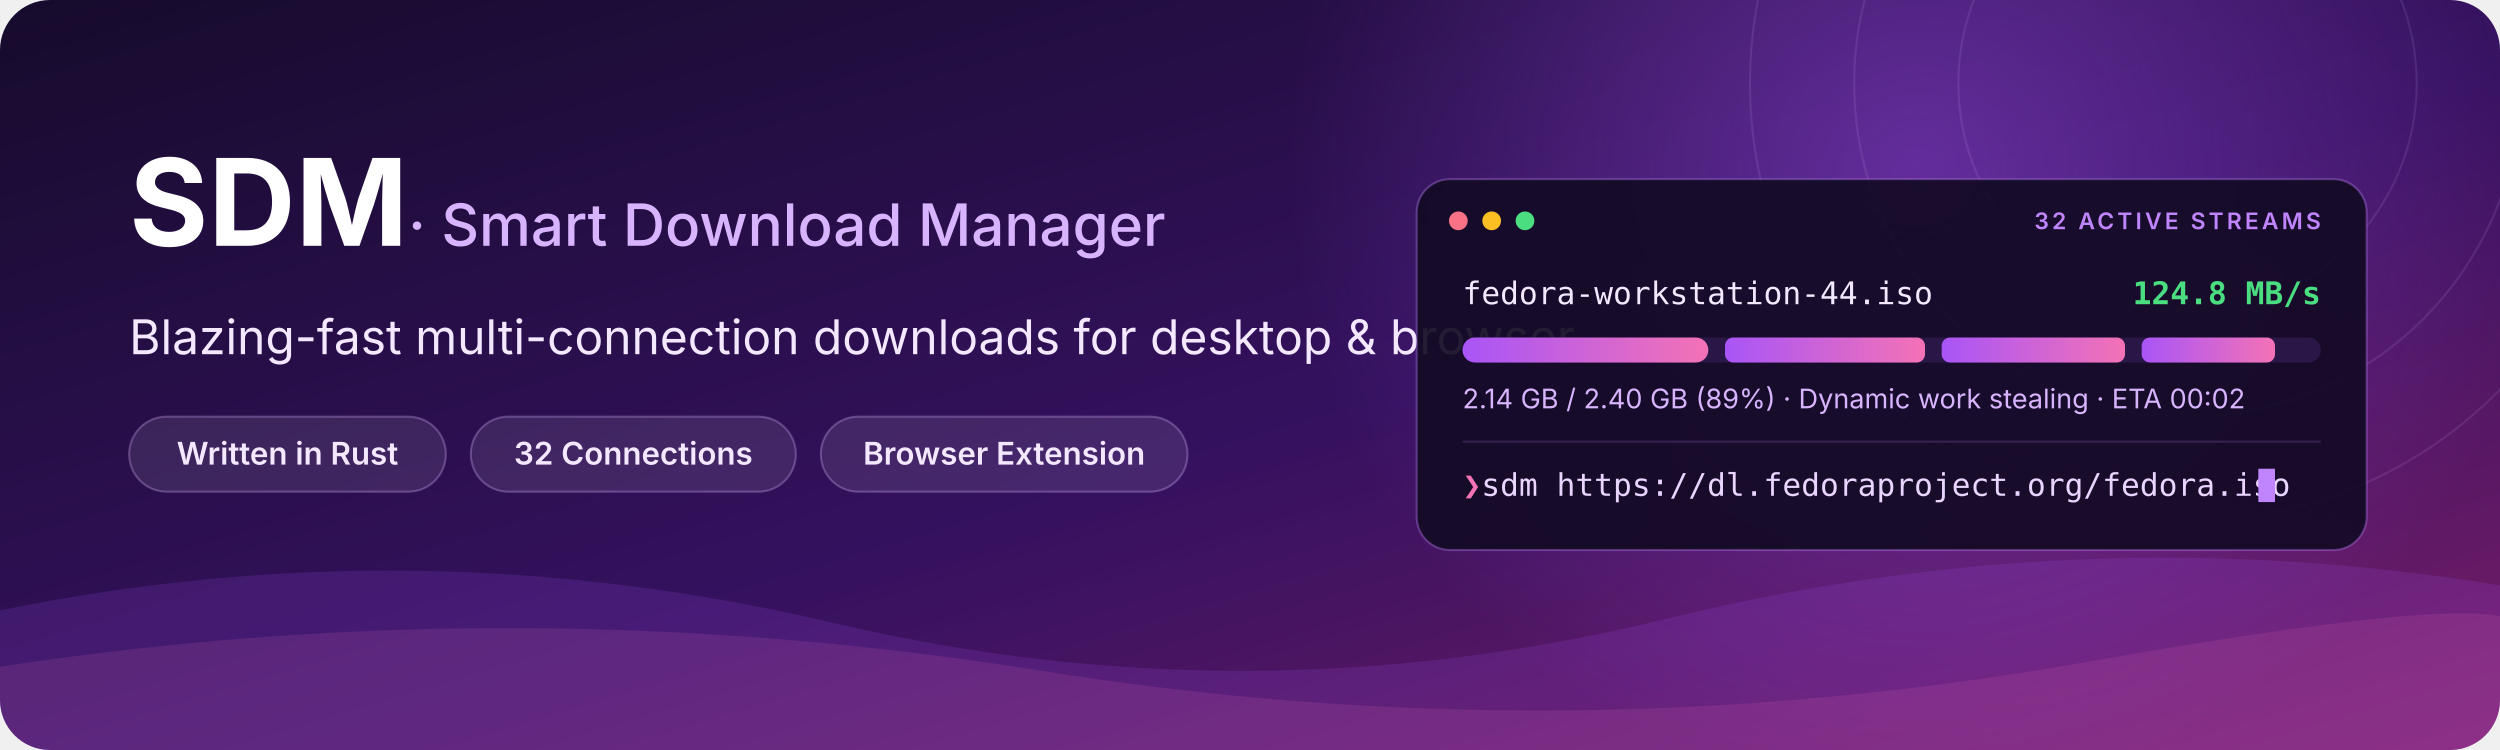
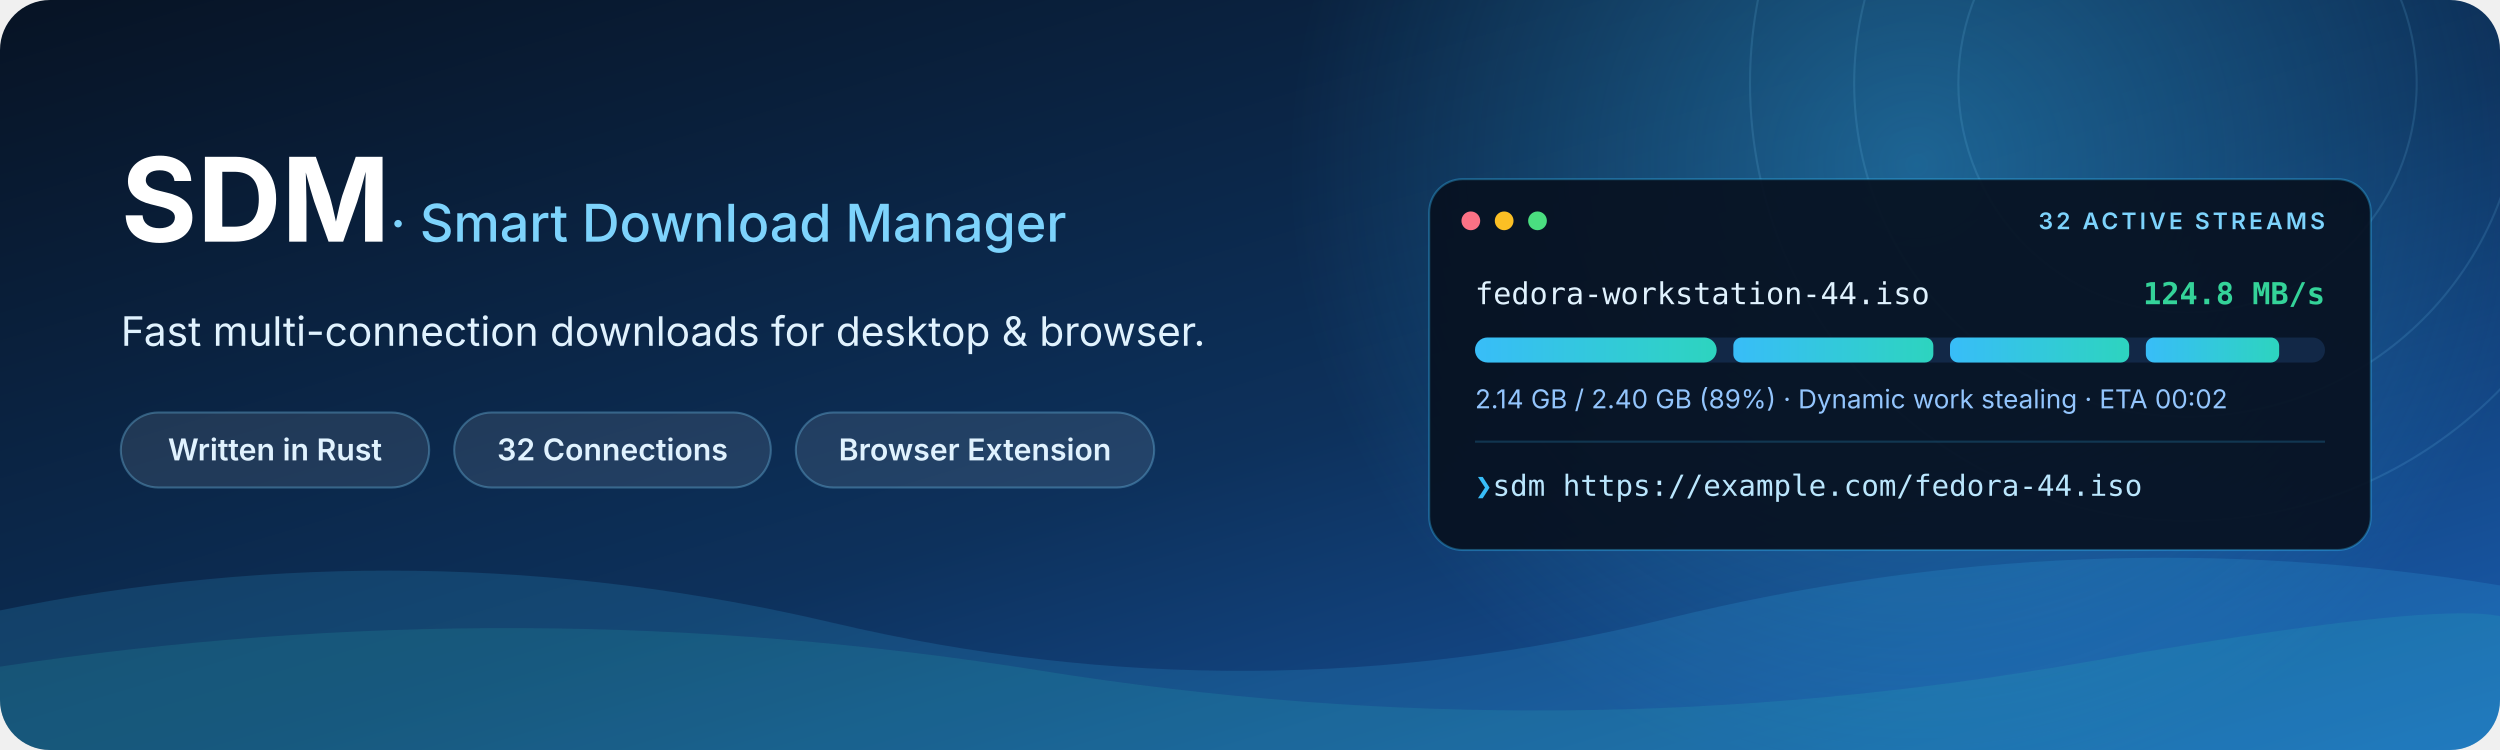
<svg xmlns="http://www.w3.org/2000/svg" width="1200" height="360" viewBox="0 0 1200 360" role="img" aria-label="SDM — Smart Download Manager. Blazing-fast multi-connection download manager in Rust for Linux, macOS, and Windows.">
  <defs>
    <linearGradient id="bg" x1="0" y1="0" x2="1" y2="1">
-       <stop offset="0" stop-color="#160b2c" />
-       <stop offset=".55" stop-color="#35115f" />
-       <stop offset="1" stop-color="#771d68" />
+       <stop offset="0" stop-color="#071324" />
+       <stop offset=".55" stop-color="#0d315c" />
+       <stop offset="1" stop-color="#1a5fb4" />
    </linearGradient>
    <radialGradient id="glow" cx=".5" cy=".5" r=".5">
-       <stop offset="0" stop-color="#a855f7" stop-opacity=".42" />
-       <stop offset="1" stop-color="#a855f7" stop-opacity="0" />
+       <stop offset="0" stop-color="#38bdf8" stop-opacity=".38" />
+       <stop offset="1" stop-color="#38bdf8" stop-opacity="0" />
    </radialGradient>
    <linearGradient id="bar" x1="0" y1="0" x2="1" y2="0">
-       <stop offset="0" stop-color="#a855f7" />
-       <stop offset="1" stop-color="#f472b6" />
+       <stop offset="0" stop-color="#38bdf8" />
+       <stop offset="1" stop-color="#2dd4bf" />
    </linearGradient>
    <clipPath id="clip">
      <rect width="1200" height="360" rx="24" />
    </clipPath>
  </defs>
  <g clip-path="url(#clip)">
    <rect width="1200" height="360" fill="url(#bg)" />
    <circle cx="920" cy="80" r="300" fill="url(#glow)" />
-     <g fill="none" stroke="#d8b4fe" opacity=".12">
+     <g fill="none" stroke="#7dd3fc" opacity=".14">
      <circle cx="1050" cy="40" r="110" />
      <circle cx="1050" cy="40" r="160" />
      <circle cx="1050" cy="40" r="210" />
    </g>
-     <text x="62" y="118" font-family="Segoe UI,Inter,Arial,sans-serif" font-size="58" font-weight="700" fill="#ffffff">
-       SDM<tspan fill="#d8b4fe" font-size="28" font-weight="500"> · Smart Download Manager</tspan>
+     <text x="58" y="116" font-family="Segoe UI,Inter,Cantarell,Arial,sans-serif" font-size="56" font-weight="700" fill="#ffffff">
+       SDM<tspan fill="#7dd3fc" font-size="25" font-weight="500"> · Smart Download Manager</tspan>
    </text>
-     <text x="62" y="170" font-family="Segoe UI,Inter,Arial,sans-serif" font-size="23" fill="#f3e8ff">
-       Blazing-fast multi-connection downloads for desktop &amp; browser.
+     <text x="58" y="166" font-family="Segoe UI,Inter,Cantarell,Arial,sans-serif" font-size="19.5" fill="#e0f2fe">
+       Fast multi-connection downloads for desktop &amp; browser.
    </text>
-     <g transform="translate(62 200)" font-family="Segoe UI,Inter,Arial,sans-serif" font-size="15" font-weight="600" text-anchor="middle" fill="#f3e8ff">
-       <rect width="152" height="36" rx="18" fill="#ffffff" fill-opacity=".09" stroke="#d8b4fe" stroke-opacity=".3" />
-       <text x="76" y="23">Written in Rust</text>
-       <rect x="164" width="156" height="36" rx="18" fill="#ffffff" fill-opacity=".09" stroke="#d8b4fe" stroke-opacity=".3" />
-       <text x="242" y="23">32 Connections</text>
-       <rect x="332" width="176" height="36" rx="18" fill="#ffffff" fill-opacity=".09" stroke="#d8b4fe" stroke-opacity=".3" />
-       <text x="420" y="23">Browser Extension</text>
+     <g transform="translate(58 198)" font-family="Segoe UI,Inter,Cantarell,Arial,sans-serif" font-size="14.5" font-weight="600" text-anchor="middle" fill="#e0f2fe">
+       <rect width="148" height="36" rx="18" fill="#ffffff" fill-opacity=".09" stroke="#7dd3fc" stroke-opacity=".32" />
+       <text x="74" y="23">Written in Rust</text>
+       <rect x="160" width="152" height="36" rx="18" fill="#ffffff" fill-opacity=".09" stroke="#7dd3fc" stroke-opacity=".32" />
+       <text x="236" y="23">32 Connections</text>
+       <rect x="324" width="172" height="36" rx="18" fill="#ffffff" fill-opacity=".09" stroke="#7dd3fc" stroke-opacity=".32" />
+       <text x="410" y="23">Browser Extension</text>
    </g>
-     <g transform="translate(680 86)">
-       <rect width="456" height="178" rx="16" fill="#130a24" fill-opacity=".92" stroke="#c084fc" stroke-opacity=".35" />
+     <g transform="translate(686 86)">
+       <rect width="452" height="178" rx="16" fill="#071120" fill-opacity=".92" stroke="#38bdf8" stroke-opacity=".35" />
      <g transform="translate(20 20)">
        <circle r="4.5" fill="#fb7185" />
        <circle cx="16" r="4.5" fill="#fbbf24" />
        <circle cx="32" r="4.5" fill="#4ade80" />
      </g>
-       <text x="434" y="24" text-anchor="end" font-family="Segoe UI,Inter,Arial,sans-serif" font-size="11" font-weight="600" letter-spacing="1.5" fill="#c084fc">
+       <text x="430" y="24" text-anchor="end" font-family="Segoe UI,Inter,Cantarell,Arial,sans-serif" font-size="11" font-weight="600" letter-spacing="1.5" fill="#7dd3fc">
        32 ACTIVE STREAMS
      </text>
-       <text x="22" y="60" font-family="Consolas,monospace" font-size="15" fill="#f3e8ff">fedora-workstation-44.iso</text>
-       <text x="434" y="60" text-anchor="end" font-family="Consolas,monospace" font-size="15" font-weight="700" fill="#4ade80">124.8 MB/s</text>
-       <rect x="22" y="76" width="412" height="12" rx="6" fill="#2a1748" />
-       <rect x="22" y="76" width="118" height="12" rx="6" fill="url(#bar)" />
-       <rect x="148" y="76" width="96" height="12" rx="4" fill="url(#bar)" />
-       <rect x="252" y="76" width="88" height="12" rx="4" fill="url(#bar)" />
-       <rect x="348" y="76" width="64" height="12" rx="4" fill="url(#bar)" />
-       <text x="22" y="110" font-family="Segoe UI,Inter,Arial,sans-serif" font-size="13" fill="#d8b4fe">
+       <text x="22" y="60" font-family="Consolas,DejaVu Sans Mono,monospace" font-size="14.5" fill="#e0f2fe">fedora-workstation-44.iso</text>
+       <text x="430" y="60" text-anchor="end" font-family="Consolas,DejaVu Sans Mono,monospace" font-size="14.5" font-weight="700" fill="#34d399">124.8 MB/s</text>
+       <rect x="22" y="76" width="408" height="12" rx="6" fill="#122847" />
+       <rect x="22" y="76" width="116" height="12" rx="6" fill="url(#bar)" />
+       <rect x="146" y="76" width="96" height="12" rx="4" fill="url(#bar)" />
+       <rect x="250" y="76" width="86" height="12" rx="4" fill="url(#bar)" />
+       <rect x="344" y="76" width="64" height="12" rx="4" fill="url(#bar)" />
+       <text x="22" y="110" font-family="Segoe UI,Inter,Cantarell,Arial,sans-serif" font-size="12.5" fill="#93c5fd">
        2.14 GB / 2.40 GB (89%) · Dynamic work stealing · ETA 00:02
      </text>
-       <line x1="22" y1="126" x2="434" y2="126" stroke="#c084fc" stroke-opacity=".18" />
-       <text x="22" y="152" font-family="Consolas,monospace" font-size="15" fill="#e9d5ff">
-         <tspan fill="#f472b6">❯ </tspan>sdm https://dl.fedoraproject.org/fedora.iso
+       <line x1="22" y1="126" x2="430" y2="126" stroke="#38bdf8" stroke-opacity=".2" />
+       <text x="22" y="152" font-family="Consolas,DejaVu Sans Mono,monospace" font-size="14" fill="#bae6fd">
+         <tspan fill="#38bdf8" font-weight="700">❯ </tspan>sdm https://example.com/fedora-44.iso
      </text>
-       <rect x="404" y="139" width="8" height="16" fill="#c084fc" />
    </g>
-     <path d="M0 293Q200 252 400 299T800 297T1200 281V360H0Z" fill="#a855f7" opacity=".16" />
-     <path d="M0 320Q250 282 500 322T1000 318T1200 312V360H0Z" fill="#f472b6" opacity=".13" />
+     <path d="M0 293Q200 252 400 299T800 297T1200 281V360H0Z" fill="#38bdf8" opacity=".16" />
+     <path d="M0 320Q250 282 500 322T1000 318T1200 312V360H0Z" fill="#2dd4bf" opacity=".13" />
  </g>
</svg>
